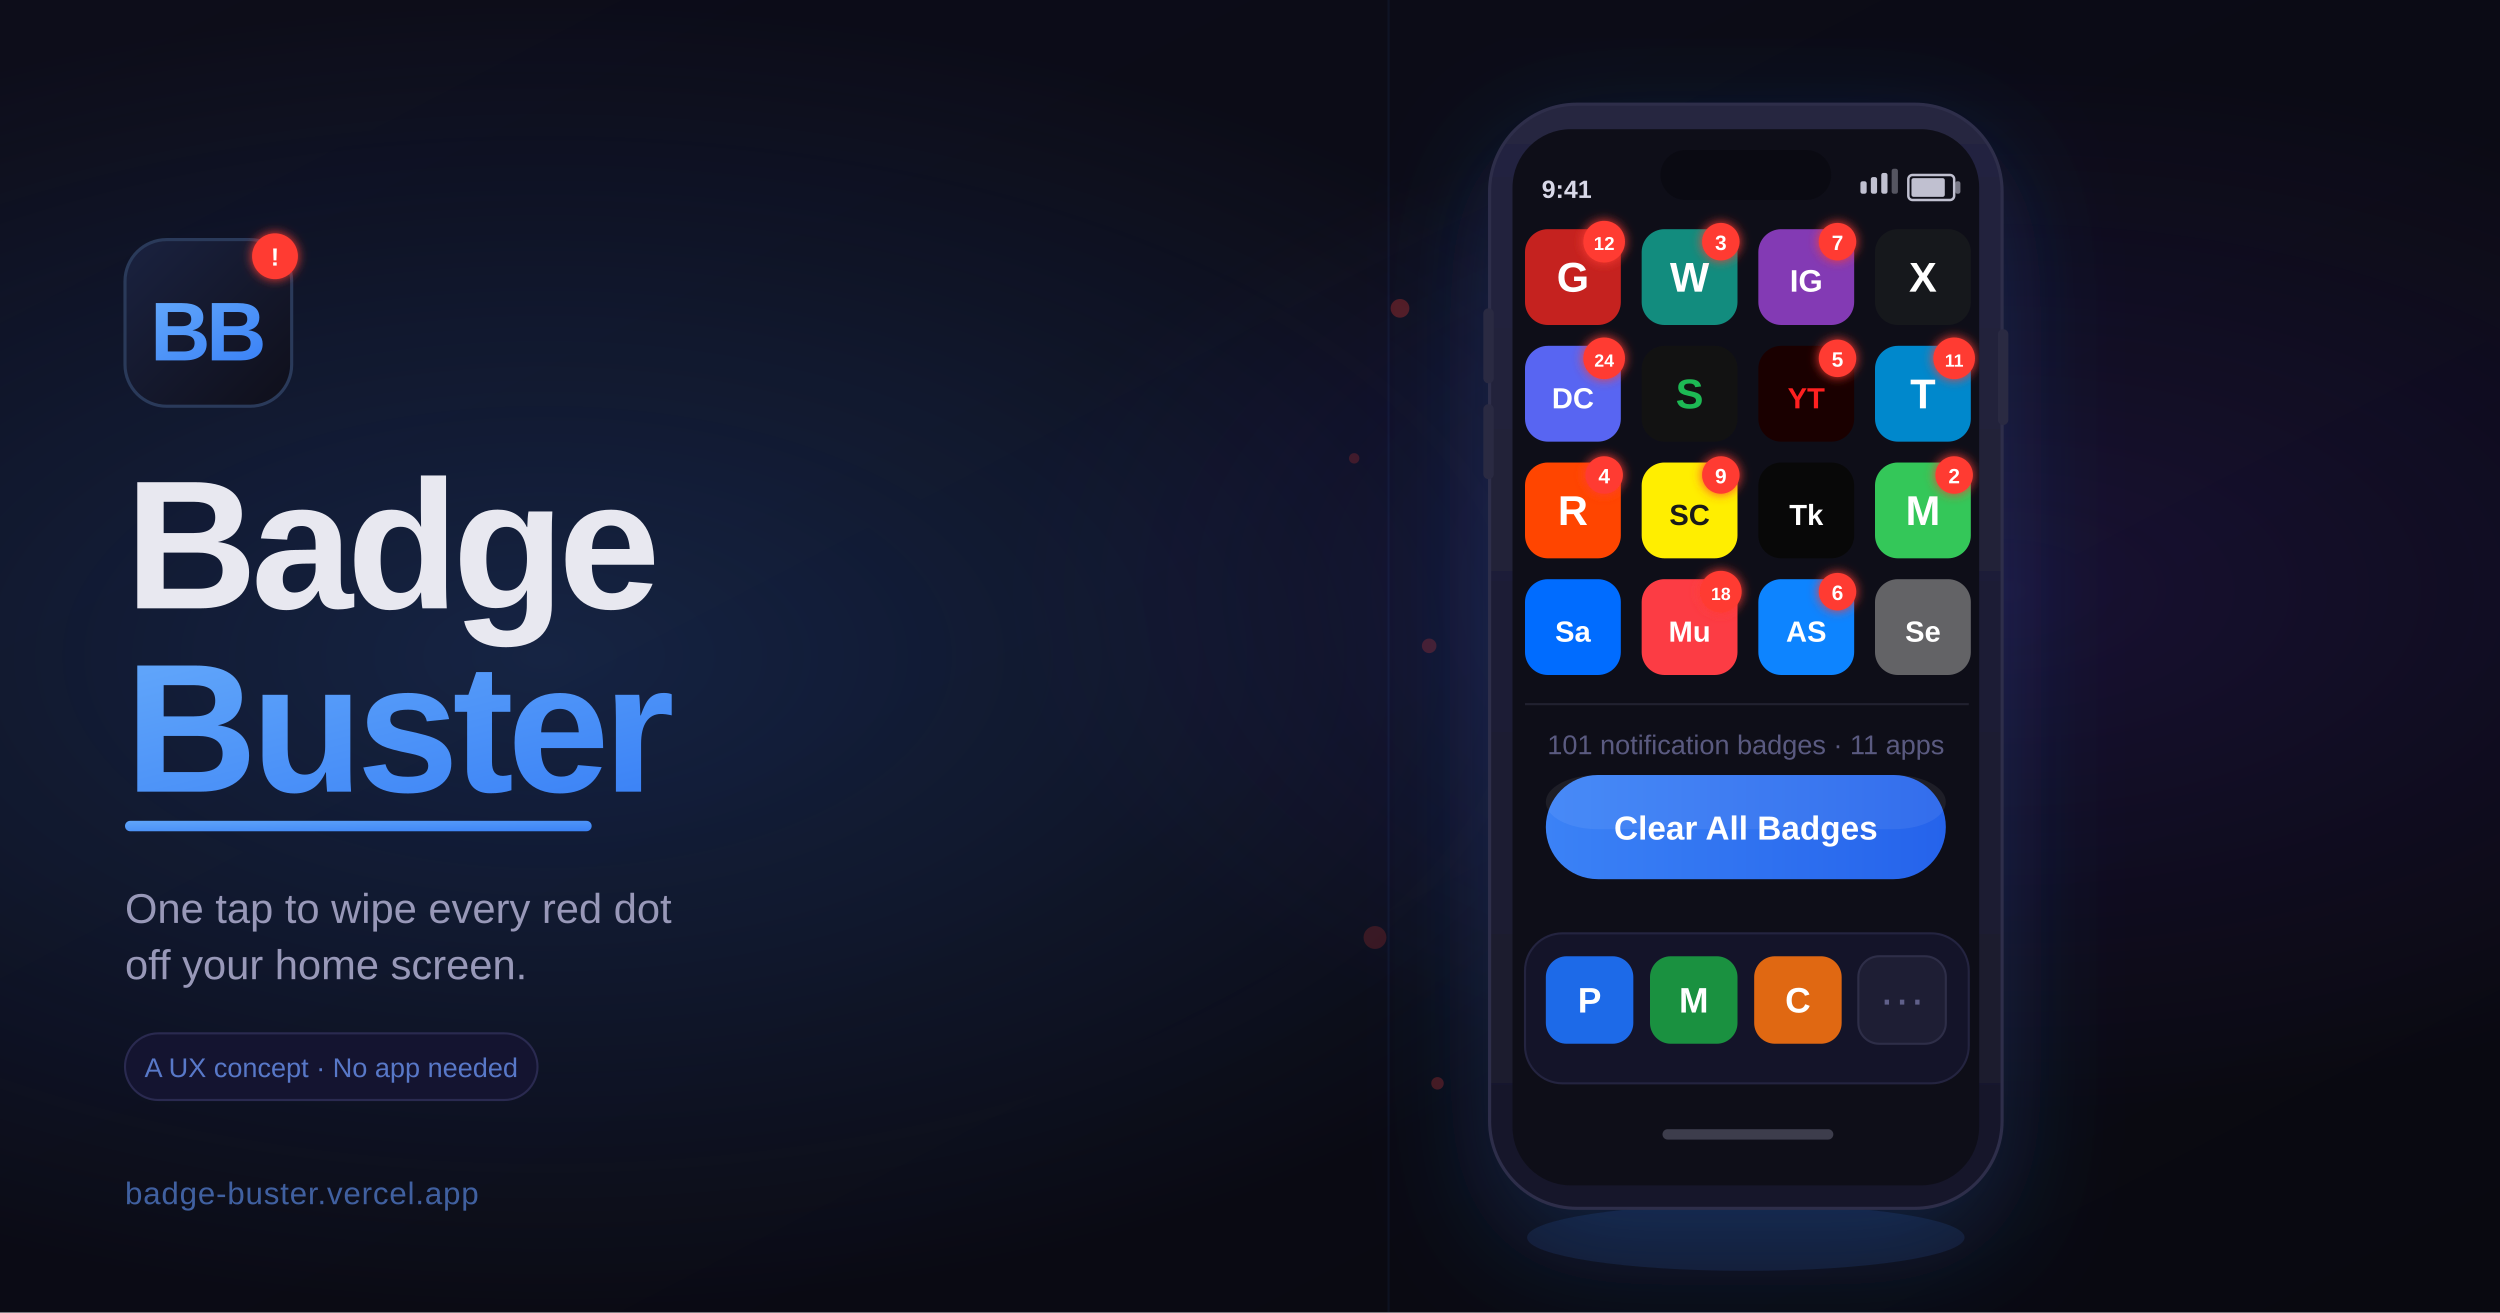
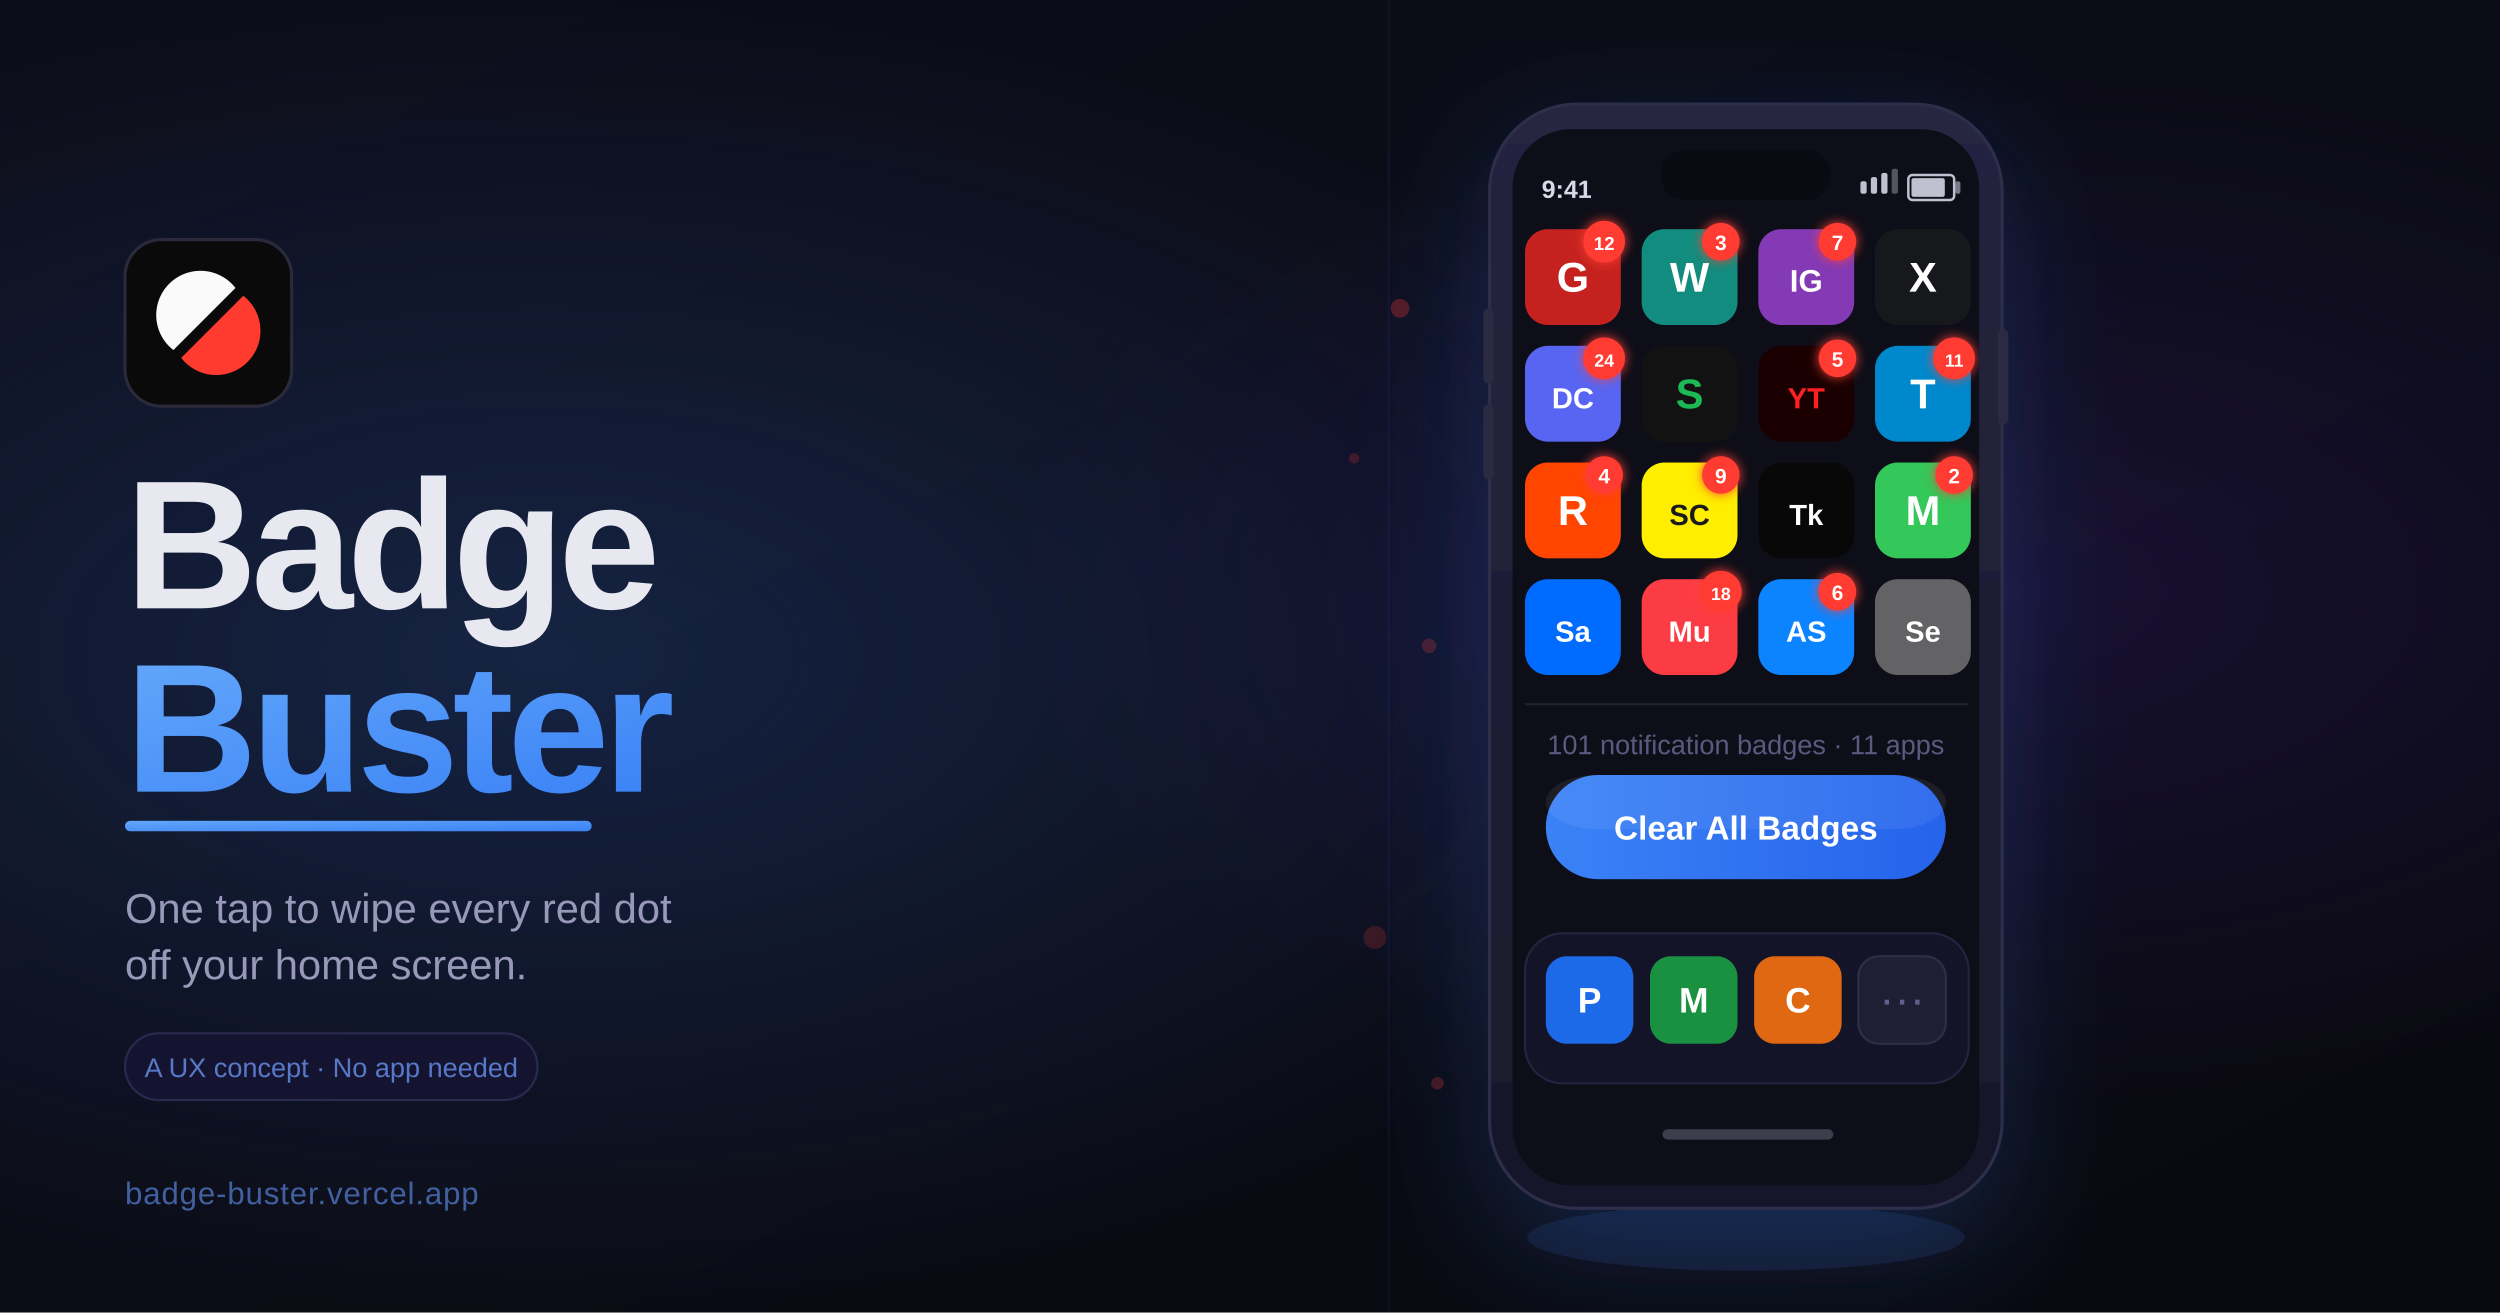
<svg xmlns="http://www.w3.org/2000/svg" viewBox="0 0 1200 630" width="1200" height="630">
  <defs>
    <linearGradient id="bg" x1="0%" y1="0%" x2="100%" y2="100%">
      <stop offset="0%" stop-color="#0d0d1a" />
      <stop offset="100%" stop-color="#090910" />
    </linearGradient>
    <radialGradient id="glowL" cx="22%" cy="50%" r="50%">
      <stop offset="0%" stop-color="#3b82f6" stop-opacity="0.2" />
      <stop offset="100%" stop-color="#3b82f6" stop-opacity="0" />
    </radialGradient>
    <radialGradient id="glowR" cx="80%" cy="45%" r="40%">
      <stop offset="0%" stop-color="#6333dc" stop-opacity="0.15" />
      <stop offset="100%" stop-color="#6333dc" stop-opacity="0" />
    </radialGradient>
    <linearGradient id="blue" x1="0%" y1="0%" x2="100%" y2="100%">
      <stop offset="0%" stop-color="#60a5fa" />
      <stop offset="100%" stop-color="#3b82f6" />
-     </linearGradient>
-     <linearGradient id="logoBg" x1="0%" y1="0%" x2="100%" y2="100%">
-       <stop offset="0%" stop-color="#1a2240" />
-       <stop offset="100%" stop-color="#0f0f1a" />
    </linearGradient>
    <linearGradient id="btn" x1="0%" y1="0%" x2="100%" y2="0%">
      <stop offset="0%" stop-color="#3b82f6" />
      <stop offset="100%" stop-color="#2563eb" />
    </linearGradient>
    <linearGradient id="phoneBg" x1="0%" y1="0%" x2="0%" y2="100%">
      <stop offset="0%" stop-color="#252540" />
      <stop offset="100%" stop-color="#18182a" />
    </linearGradient>
    <filter id="shadow" x="-25%" y="-15%" width="150%" height="140%">
      <feDropShadow dx="0" dy="18" stdDeviation="28" flood-color="#3b82f6" flood-opacity="0.22" />
    </filter>
    <filter id="badgeGlow" x="-60%" y="-60%" width="220%" height="220%">
      <feGaussianBlur in="SourceGraphic" stdDeviation="2.5" result="b" />
      <feMerge>
        <feMergeNode in="b" />
        <feMergeNode in="SourceGraphic" />
      </feMerge>
    </filter>
    <clipPath id="screenClip">
      <rect x="726" y="62" width="224" height="507" rx="28" />
    </clipPath>
  </defs>
  <rect width="1200" height="630" fill="url(#bg)" />
  <rect width="1200" height="630" fill="url(#glowL)" />
  <rect width="1200" height="630" fill="url(#glowR)" />
  <rect x="666" y="0" width="1" height="630" fill="#3b82f6" opacity="0.07" />
-   <rect x="60" y="115" width="80" height="80" rx="20" fill="url(#logoBg)" stroke="#2a3a5a" stroke-width="1.5" />
-   <text x="100" y="173" font-family="system-ui,-apple-system,'Segoe UI',Arial,sans-serif" font-size="40" font-weight="800" fill="url(#blue)" text-anchor="middle" letter-spacing="-2">BB</text>
-   <circle cx="132" cy="123" r="11" fill="#ff3b30" filter="url(#badgeGlow)" />
-   <text x="132" y="127.5" font-family="system-ui,Arial,sans-serif" font-size="12" font-weight="700" fill="white" text-anchor="middle">!</text>
+   <g transform="translate(60 115) scale(0.625)">
+     <rect width="128" height="128" rx="28" fill="#0a0a0a" stroke="#2a2a3a" stroke-width="2.4" />
+     <path d="M37.15 84.85A34 34 0 1 1 84.85 37.15Z" fill="#fafafa" />
+     <path d="M90.85 43.15A34 34 0 1 1 43.15 90.85Z" fill="#ff3b30" />
+   </g>
  <text x="60" y="292" font-family="system-ui,-apple-system,'Segoe UI',Arial,sans-serif" font-size="88" font-weight="800" fill="#e8e8f0" letter-spacing="-3">Badge</text>
  <text x="60" y="380" font-family="system-ui,-apple-system,'Segoe UI',Arial,sans-serif" font-size="88" font-weight="800" fill="url(#blue)" letter-spacing="-3">Buster</text>
  <rect x="60" y="394" width="224" height="5" rx="2.5" fill="url(#blue)" />
  <text x="60" y="443" font-family="system-ui,-apple-system,'Segoe UI',Arial,sans-serif" font-size="20" fill="#9898b8">One tap to wipe every red dot</text>
  <text x="60" y="470" font-family="system-ui,-apple-system,'Segoe UI',Arial,sans-serif" font-size="20" fill="#9898b8">off your home screen.</text>
  <rect x="60" y="496" width="198" height="32" rx="16" fill="#141430" stroke="#2a2a50" stroke-width="1" />
  <text x="159" y="517" font-family="system-ui,-apple-system,'Segoe UI',Arial,sans-serif" font-size="13" fill="#5878c8" text-anchor="middle" font-weight="500">A UX concept · No app needed</text>
  <text x="60" y="578" font-family="system-ui,-apple-system,'Segoe UI',Arial,sans-serif" font-size="15" fill="#4060a0" letter-spacing="0.4">badge-buster.vercel.app</text>
  <circle cx="672" cy="148" r="4.5" fill="#ff3b30" opacity="0.28" />
  <circle cx="686" cy="310" r="3.5" fill="#ff3b30" opacity="0.22" />
  <circle cx="660" cy="450" r="5.5" fill="#ff3b30" opacity="0.18" />
  <circle cx="690" cy="520" r="3" fill="#ff3b30" opacity="0.25" />
  <circle cx="650" cy="220" r="2.5" fill="#ff3b30" opacity="0.2" />
  <ellipse cx="838" cy="594" rx="105" ry="16" fill="#3b82f6" opacity="0.12" />
  <rect x="715" y="50" width="246" height="530" rx="42" fill="url(#phoneBg)" filter="url(#shadow)" />
  <rect x="715" y="50" width="246" height="530" rx="42" fill="none" stroke="#2e2e4a" stroke-width="1.5" />
  <rect x="959" y="158" width="5" height="46" rx="2.5" fill="#2a2a42" />
  <rect x="712" y="148" width="5" height="36" rx="2.5" fill="#2a2a42" />
  <rect x="712" y="194" width="5" height="36" rx="2.5" fill="#2a2a42" />
  <g clip-path="url(#screenClip)">
    <rect x="726" y="62" width="224" height="507" rx="28" fill="#0e0e18" />
    <rect x="797" y="72" width="82" height="24" rx="12" fill="#0a0a12" />
    <text x="740" y="95" font-family="system-ui,-apple-system,'Segoe UI',Arial,sans-serif" font-size="12" font-weight="600" fill="#d8d8e8">9:41</text>
    <rect x="893" y="87" width="3" height="6" rx="1" fill="#c0c0d0" />
    <rect x="898" y="85" width="3" height="8" rx="1" fill="#c0c0d0" />
    <rect x="903" y="83" width="3" height="10" rx="1" fill="#c0c0d0" />
    <rect x="908" y="81" width="3" height="12" rx="1" fill="#c0c0d0" opacity="0.4" />
    <rect x="916" y="84" width="22" height="12" rx="2" fill="none" stroke="#c0c0d0" stroke-width="1.2" />
    <rect x="917.5" y="85.5" width="16" height="9" rx="1" fill="#c0c0d0" />
    <rect x="938.5" y="87" width="2.5" height="6" rx="1" fill="#c0c0d0" opacity="0.6" />
    <rect x="732" y="110" width="46" height="46" rx="11" fill="#c5221f" />
    <text x="755" y="140" font-family="system-ui,Arial,sans-serif" font-size="20" font-weight="700" fill="white" text-anchor="middle">G</text>
    <circle cx="770" cy="116" r="10" fill="#ff3b30" filter="url(#badgeGlow)" />
    <text x="770" y="120" font-family="system-ui,Arial,sans-serif" font-size="9" font-weight="700" fill="white" text-anchor="middle">12</text>
    <rect x="788" y="110" width="46" height="46" rx="11" fill="#128c7e" />
    <text x="811" y="140" font-family="system-ui,Arial,sans-serif" font-size="20" font-weight="700" fill="white" text-anchor="middle">W</text>
    <circle cx="826" cy="116" r="9" fill="#ff3b30" filter="url(#badgeGlow)" />
    <text x="826" y="120" font-family="system-ui,Arial,sans-serif" font-size="10" font-weight="700" fill="white" text-anchor="middle">3</text>
    <rect x="844" y="110" width="46" height="46" rx="11" fill="#833ab4" />
    <text x="867" y="140" font-family="system-ui,Arial,sans-serif" font-size="15" font-weight="700" fill="white" text-anchor="middle">IG</text>
    <circle cx="882" cy="116" r="9" fill="#ff3b30" filter="url(#badgeGlow)" />
    <text x="882" y="120" font-family="system-ui,Arial,sans-serif" font-size="10" font-weight="700" fill="white" text-anchor="middle">7</text>
    <rect x="900" y="110" width="46" height="46" rx="11" fill="#16181c" />
    <text x="923" y="140" font-family="system-ui,Arial,sans-serif" font-size="20" font-weight="700" fill="white" text-anchor="middle">X</text>
    <rect x="732" y="166" width="46" height="46" rx="11" fill="#5865f2" />
    <text x="755" y="196" font-family="system-ui,Arial,sans-serif" font-size="14" font-weight="700" fill="white" text-anchor="middle">DC</text>
    <circle cx="770" cy="172" r="10" fill="#ff3b30" filter="url(#badgeGlow)" />
    <text x="770" y="176" font-family="system-ui,Arial,sans-serif" font-size="8.5" font-weight="700" fill="white" text-anchor="middle">24</text>
    <rect x="788" y="166" width="46" height="46" rx="11" fill="#121212" />
    <text x="811" y="196" font-family="system-ui,Arial,sans-serif" font-size="20" font-weight="700" fill="#1db954" text-anchor="middle">S</text>
    <rect x="844" y="166" width="46" height="46" rx="11" fill="#1a0000" />
    <text x="867" y="196" font-family="system-ui,Arial,sans-serif" font-size="14" font-weight="700" fill="#ff2020" text-anchor="middle">YT</text>
    <circle cx="882" cy="172" r="9" fill="#ff3b30" filter="url(#badgeGlow)" />
    <text x="882" y="176" font-family="system-ui,Arial,sans-serif" font-size="10" font-weight="700" fill="white" text-anchor="middle">5</text>
    <rect x="900" y="166" width="46" height="46" rx="11" fill="#0088cc" />
    <text x="923" y="196" font-family="system-ui,Arial,sans-serif" font-size="20" font-weight="700" fill="white" text-anchor="middle">T</text>
    <circle cx="938" cy="172" r="10" fill="#ff3b30" filter="url(#badgeGlow)" />
    <text x="938" y="176" font-family="system-ui,Arial,sans-serif" font-size="8.5" font-weight="700" fill="white" text-anchor="middle">11</text>
    <rect x="732" y="222" width="46" height="46" rx="11" fill="#ff4500" />
    <text x="755" y="252" font-family="system-ui,Arial,sans-serif" font-size="20" font-weight="700" fill="white" text-anchor="middle">R</text>
    <circle cx="770" cy="228" r="9" fill="#ff3b30" filter="url(#badgeGlow)" />
    <text x="770" y="232" font-family="system-ui,Arial,sans-serif" font-size="10" font-weight="700" fill="white" text-anchor="middle">4</text>
    <rect x="788" y="222" width="46" height="46" rx="11" fill="#ffee00" />
    <text x="811" y="252" font-family="system-ui,Arial,sans-serif" font-size="14" font-weight="700" fill="#1a1a1a" text-anchor="middle">SC</text>
    <circle cx="826" cy="228" r="9" fill="#ff3b30" filter="url(#badgeGlow)" />
    <text x="826" y="232" font-family="system-ui,Arial,sans-serif" font-size="10" font-weight="700" fill="white" text-anchor="middle">9</text>
    <rect x="844" y="222" width="46" height="46" rx="11" fill="#080808" />
    <text x="867" y="252" font-family="system-ui,Arial,sans-serif" font-size="14" font-weight="700" fill="white" text-anchor="middle">Tk</text>
    <rect x="900" y="222" width="46" height="46" rx="11" fill="#34c759" />
    <text x="923" y="252" font-family="system-ui,Arial,sans-serif" font-size="20" font-weight="700" fill="white" text-anchor="middle">M</text>
    <circle cx="938" cy="228" r="9" fill="#ff3b30" filter="url(#badgeGlow)" />
    <text x="938" y="232" font-family="system-ui,Arial,sans-serif" font-size="10" font-weight="700" fill="white" text-anchor="middle">2</text>
    <rect x="732" y="278" width="46" height="46" rx="11" fill="#006cff" />
    <text x="755" y="308" font-family="system-ui,Arial,sans-serif" font-size="14" font-weight="700" fill="white" text-anchor="middle">Sa</text>
    <rect x="788" y="278" width="46" height="46" rx="11" fill="#fc3c44" />
    <text x="811" y="308" font-family="system-ui,Arial,sans-serif" font-size="14" font-weight="700" fill="white" text-anchor="middle">Mu</text>
    <circle cx="826" cy="284" r="10" fill="#ff3b30" filter="url(#badgeGlow)" />
    <text x="826" y="288" font-family="system-ui,Arial,sans-serif" font-size="8.5" font-weight="700" fill="white" text-anchor="middle">18</text>
    <rect x="844" y="278" width="46" height="46" rx="11" fill="#0d84ff" />
    <text x="867" y="308" font-family="system-ui,Arial,sans-serif" font-size="14" font-weight="700" fill="white" text-anchor="middle">AS</text>
    <circle cx="882" cy="284" r="9" fill="#ff3b30" filter="url(#badgeGlow)" />
    <text x="882" y="288" font-family="system-ui,Arial,sans-serif" font-size="10" font-weight="700" fill="white" text-anchor="middle">6</text>
    <rect x="900" y="278" width="46" height="46" rx="11" fill="#636366" />
    <text x="923" y="308" font-family="system-ui,Arial,sans-serif" font-size="14" font-weight="700" fill="white" text-anchor="middle">Se</text>
    <line x1="732" y1="338" x2="945" y2="338" stroke="#2a2a3a" stroke-width="1" opacity="0.7" />
    <text x="838" y="362" font-family="system-ui,-apple-system,'Segoe UI',Arial,sans-serif" font-size="13" fill="#5a5a80" text-anchor="middle">101 notification badges · 11 apps</text>
    <rect x="742" y="372" width="192" height="50" rx="25" fill="url(#btn)" />
    <rect x="742" y="372" width="192" height="26" rx="25" fill="white" opacity="0.07" />
    <text x="838" y="403" font-family="system-ui,-apple-system,'Segoe UI',Arial,sans-serif" font-size="16" font-weight="700" fill="white" text-anchor="middle">Clear All Badges</text>
    <rect x="732" y="448" width="213" height="72" rx="18" fill="#15152a" opacity="0.92" />
    <rect x="732" y="448" width="213" height="72" rx="18" fill="none" stroke="#242440" stroke-width="1" />
    <rect x="742" y="459" width="42" height="42" rx="10" fill="#1d6ae8" />
    <text x="763" y="486" font-family="system-ui,Arial,sans-serif" font-size="17" font-weight="700" fill="white" text-anchor="middle">P</text>
    <rect x="792" y="459" width="42" height="42" rx="10" fill="#1a9140" />
    <text x="813" y="486" font-family="system-ui,Arial,sans-serif" font-size="17" font-weight="700" fill="white" text-anchor="middle">M</text>
    <rect x="842" y="459" width="42" height="42" rx="10" fill="#e06812" />
    <text x="863" y="486" font-family="system-ui,Arial,sans-serif" font-size="17" font-weight="700" fill="white" text-anchor="middle">C</text>
    <rect x="892" y="459" width="42" height="42" rx="10" fill="#1e1e34" stroke="#2e2e48" stroke-width="1" />
    <text x="913" y="487" font-family="system-ui,Arial,sans-serif" font-size="22" fill="#60608a" text-anchor="middle">···</text>
    <rect x="798" y="542" width="82" height="5" rx="2.5" fill="#8888a0" opacity="0.38" />
  </g>
</svg>
